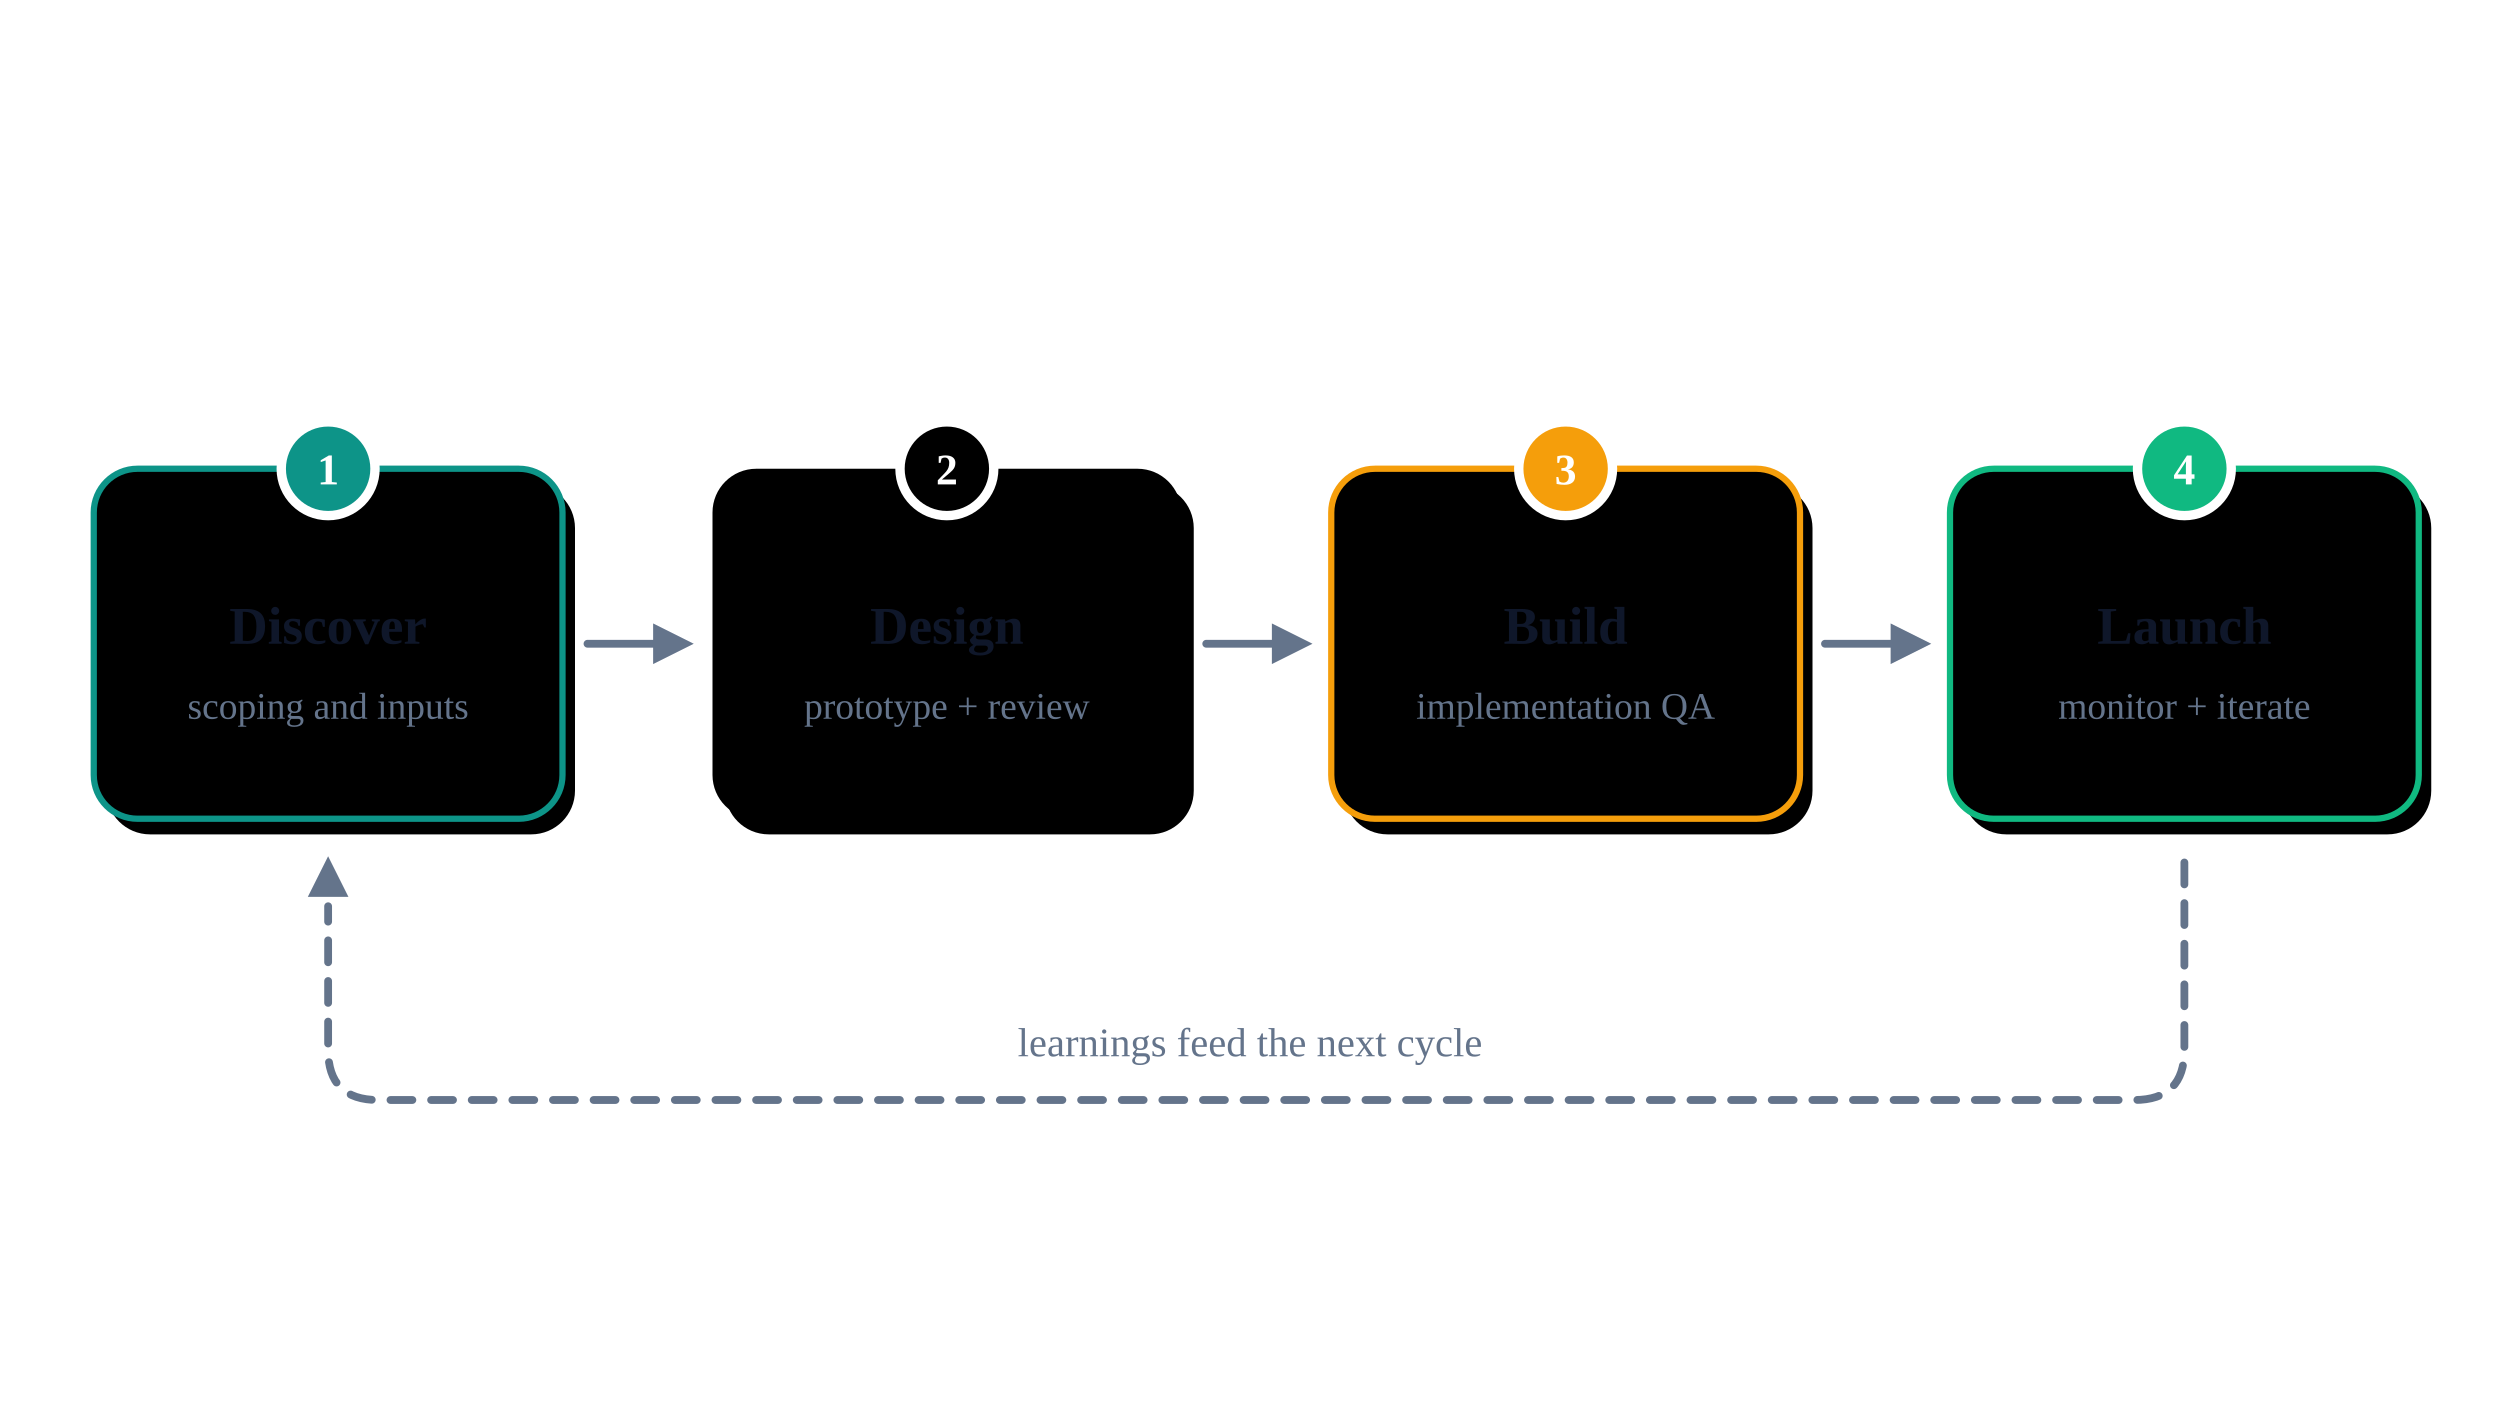
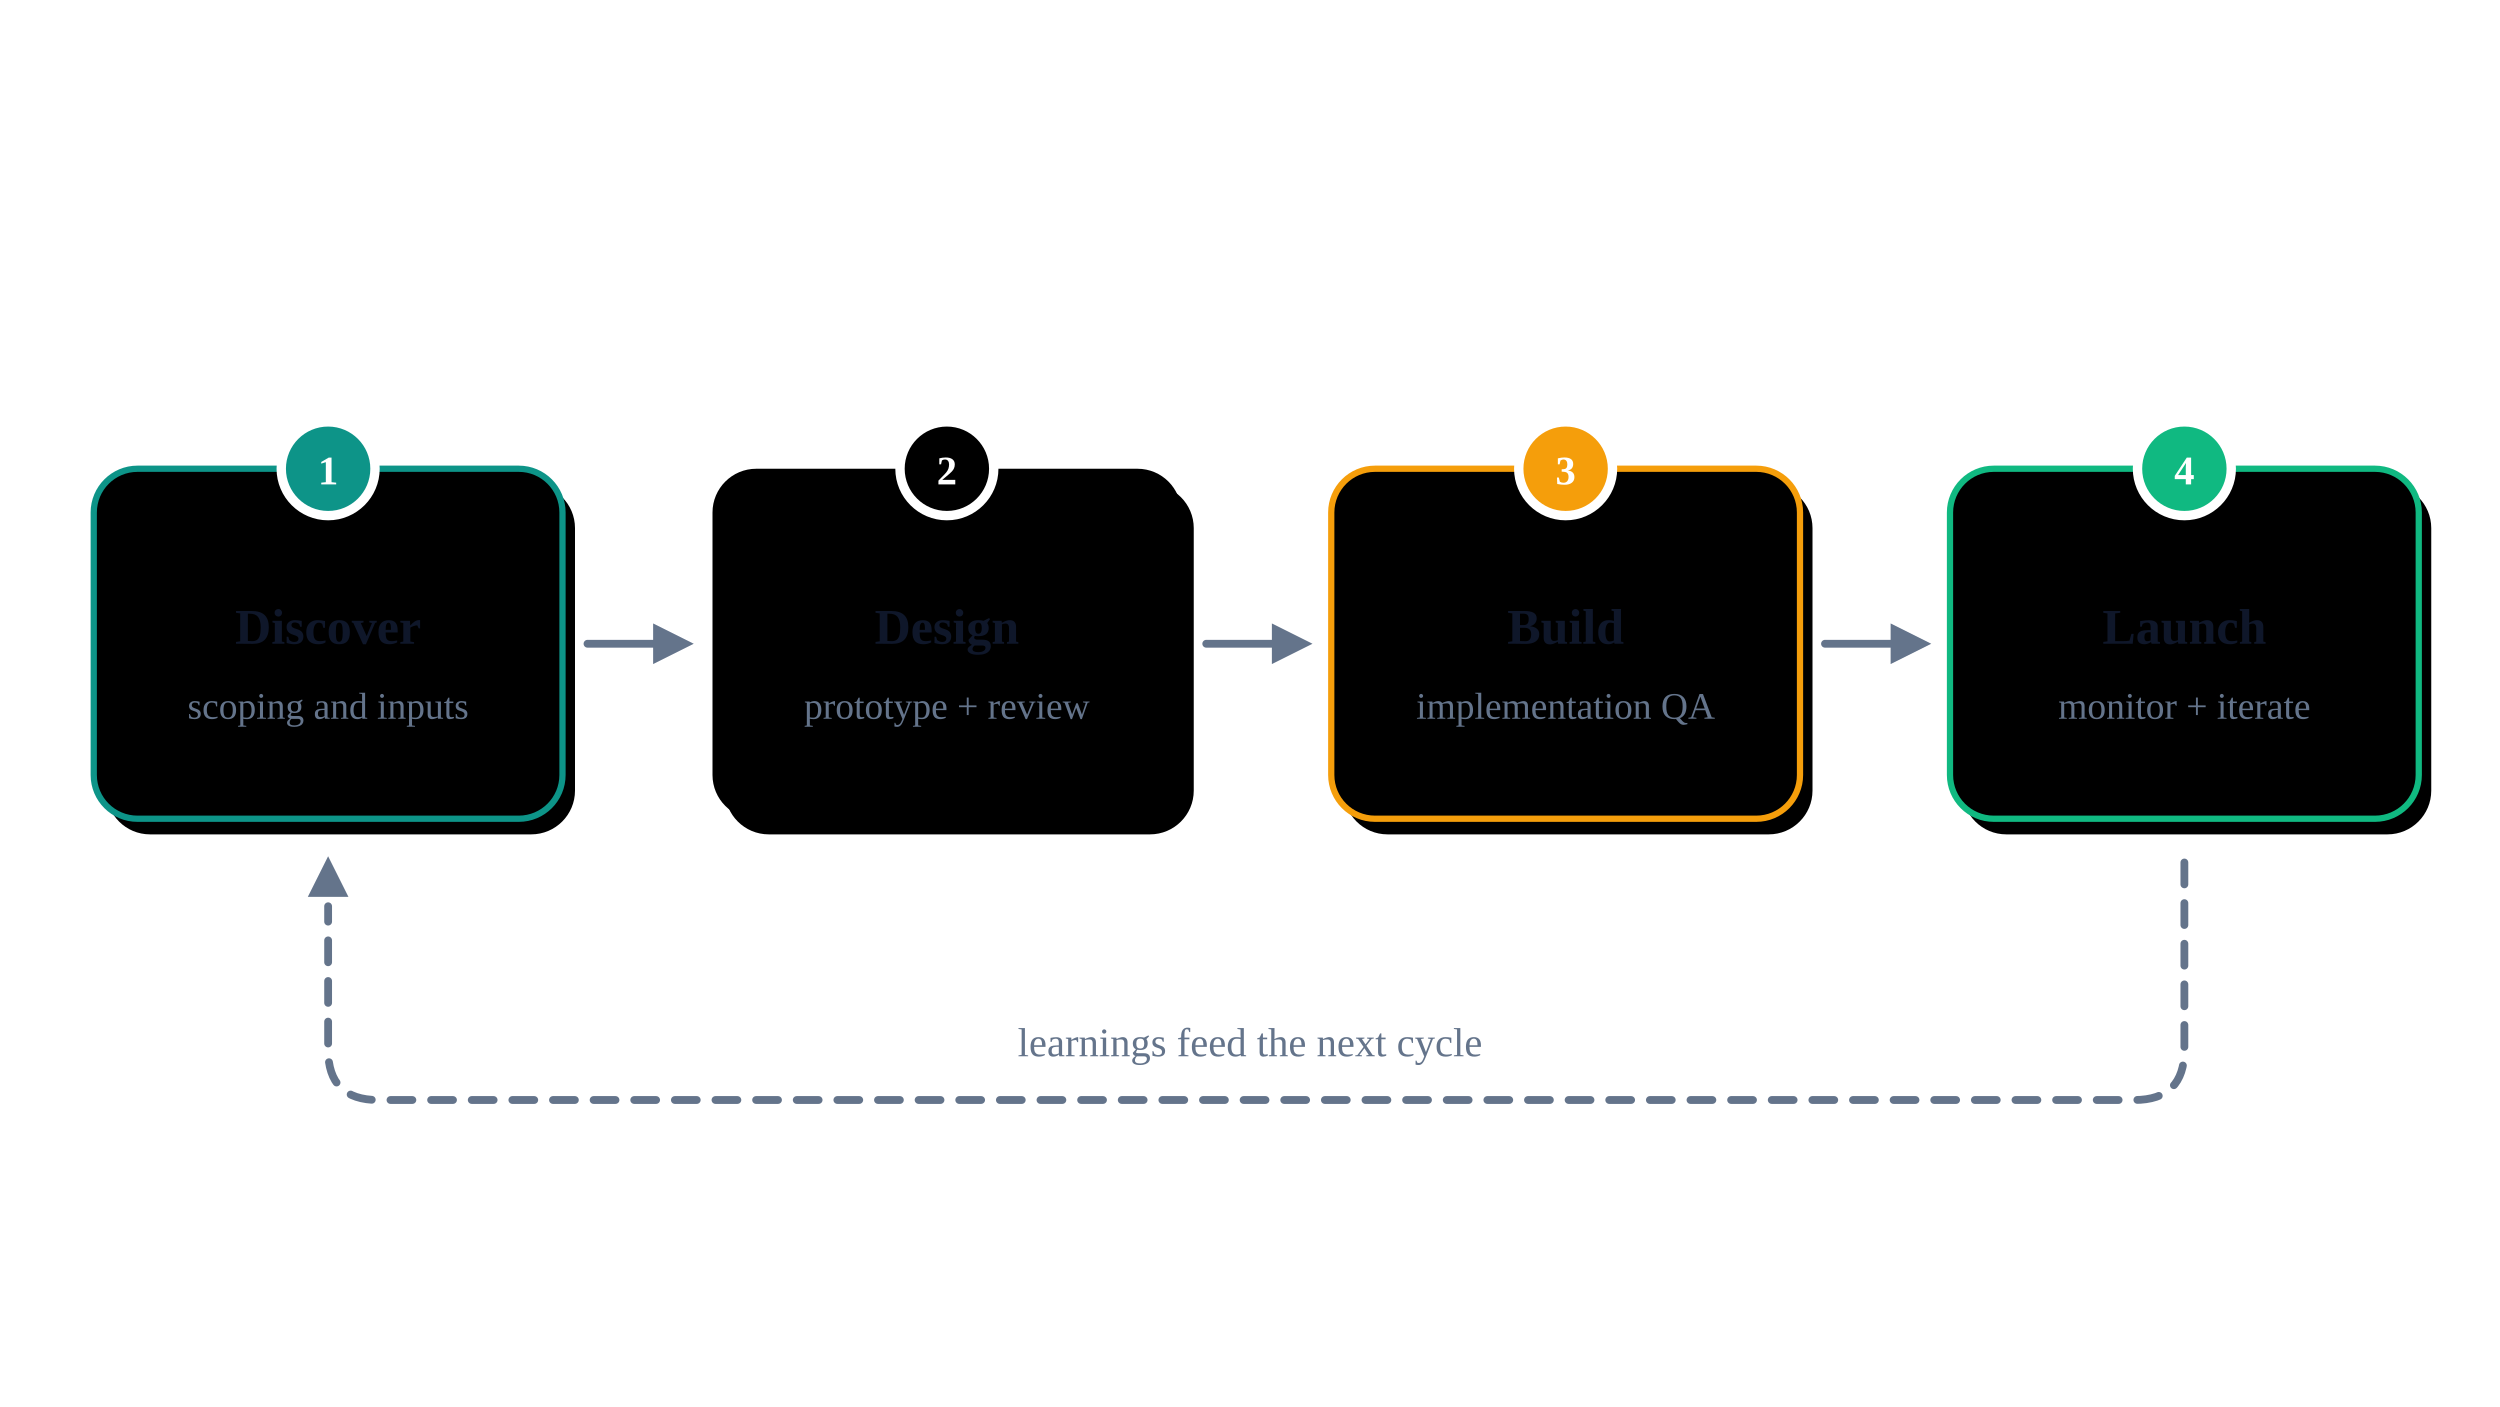
<svg xmlns="http://www.w3.org/2000/svg" viewBox="0 0 800 450" role="img" aria-label="Four-step process pipeline with arrows between stages and a feedback loop from the last stage back to the first" style="width:100%;height:auto">
  <g>
    <rect x="30" y="150" width="150" height="112" rx="14" transform="translate(4 5)" style="fill:color-mix(in srgb, var(--teal,#0d9488) 22%, transparent);stroke:color-mix(in srgb, var(--teal,#0d9488) 45%, transparent);stroke-width:1.5" />
    <rect x="30" y="150" width="150" height="112" rx="14" style="fill:color-mix(in srgb, var(--teal,#0d9488) 16%, var(--surface,#ffffff));stroke:var(--teal,#0d9488);stroke-width:2" />
    <circle cx="105" cy="150" r="15" style="fill:var(--teal,#0d9488);stroke:var(--surface,#ffffff);stroke-width:3" />
-     <text x="105" y="155" text-anchor="middle" style="font-family:var(--font-head,ui-sans-serif,system-ui);font-size:14px;font-weight:700;fill:var(--surface,#ffffff)">1</text>
-     <text x="105" y="206" text-anchor="middle" style="font-family:var(--font-head,ui-sans-serif,system-ui);font-size:17px;font-weight:600;fill:var(--text,#0f172a)">Discover</text>
+     <text x="105" y="155" text-anchor="middle" style="font-family:var(--font-head,ui-sans-serif,system-ui);font-size:13px;font-weight:700;fill:var(--surface,#ffffff)">1</text>
+     <text x="105" y="206" text-anchor="middle" style="font-family:var(--font-head,ui-sans-serif,system-ui);font-size:16px;font-weight:600;fill:var(--text,#0f172a)">Discover</text>
    <text x="105" y="230" text-anchor="middle" style="font-family:var(--font-sans,ui-sans-serif,system-ui);font-size:12px;fill:var(--text-muted,#64748b)">scoping and inputs</text>
    <rect x="228" y="150" width="150" height="112" rx="14" transform="translate(4 5)" style="fill:color-mix(in srgb, var(--deep-blue,#2c4a7c) 22%, transparent);stroke:color-mix(in srgb, var(--deep-blue,#2c4a7c) 45%, transparent);stroke-width:1.5" />
    <rect x="228" y="150" width="150" height="112" rx="14" style="fill:color-mix(in srgb, var(--deep-blue,#2c4a7c) 16%, var(--surface,#ffffff));stroke:color-mix(in srgb, var(--deep-blue,#2c4a7c) 55%, var(--text,#0f172a));stroke-width:2" />
    <circle cx="303" cy="150" r="15" style="fill:color-mix(in srgb, var(--deep-blue,#2c4a7c) 55%, var(--text,#0f172a));stroke:var(--surface,#ffffff);stroke-width:3" />
-     <text x="303" y="155" text-anchor="middle" style="font-family:var(--font-head,ui-sans-serif,system-ui);font-size:14px;font-weight:700;fill:var(--surface,#ffffff)">2</text>
-     <text x="303" y="206" text-anchor="middle" style="font-family:var(--font-head,ui-sans-serif,system-ui);font-size:17px;font-weight:600;fill:var(--text,#0f172a)">Design</text>
+     <text x="303" y="155" text-anchor="middle" style="font-family:var(--font-head,ui-sans-serif,system-ui);font-size:13px;font-weight:700;fill:var(--surface,#ffffff)">2</text>
+     <text x="303" y="206" text-anchor="middle" style="font-family:var(--font-head,ui-sans-serif,system-ui);font-size:16px;font-weight:600;fill:var(--text,#0f172a)">Design</text>
    <text x="303" y="230" text-anchor="middle" style="font-family:var(--font-sans,ui-sans-serif,system-ui);font-size:12px;fill:var(--text-muted,#64748b)">prototype + review</text>
    <rect x="426" y="150" width="150" height="112" rx="14" transform="translate(4 5)" style="fill:color-mix(in srgb, var(--amber,#f59e0b) 22%, transparent);stroke:color-mix(in srgb, var(--amber,#f59e0b) 45%, transparent);stroke-width:1.5" />
    <rect x="426" y="150" width="150" height="112" rx="14" style="fill:color-mix(in srgb, var(--amber,#f59e0b) 16%, var(--surface,#ffffff));stroke:var(--amber,#f59e0b);stroke-width:2" />
    <circle cx="501" cy="150" r="15" style="fill:var(--amber,#f59e0b);stroke:var(--surface,#ffffff);stroke-width:3" />
-     <text x="501" y="155" text-anchor="middle" style="font-family:var(--font-head,ui-sans-serif,system-ui);font-size:14px;font-weight:700;fill:var(--surface,#ffffff)">3</text>
-     <text x="501" y="206" text-anchor="middle" style="font-family:var(--font-head,ui-sans-serif,system-ui);font-size:17px;font-weight:600;fill:var(--text,#0f172a)">Build</text>
+     <text x="501" y="155" text-anchor="middle" style="font-family:var(--font-head,ui-sans-serif,system-ui);font-size:13px;font-weight:700;fill:var(--surface,#ffffff)">3</text>
+     <text x="501" y="206" text-anchor="middle" style="font-family:var(--font-head,ui-sans-serif,system-ui);font-size:16px;font-weight:600;fill:var(--text,#0f172a)">Build</text>
    <text x="501" y="230" text-anchor="middle" style="font-family:var(--font-sans,ui-sans-serif,system-ui);font-size:12px;fill:var(--text-muted,#64748b)">implementation QA</text>
    <rect x="624" y="150" width="150" height="112" rx="14" transform="translate(4 5)" style="fill:color-mix(in srgb, var(--green,#10b981) 22%, transparent);stroke:color-mix(in srgb, var(--green,#10b981) 45%, transparent);stroke-width:1.5" />
    <rect x="624" y="150" width="150" height="112" rx="14" style="fill:color-mix(in srgb, var(--green,#10b981) 16%, var(--surface,#ffffff));stroke:var(--green,#10b981);stroke-width:2" />
    <circle cx="699" cy="150" r="15" style="fill:var(--green,#10b981);stroke:var(--surface,#ffffff);stroke-width:3" />
-     <text x="699" y="155" text-anchor="middle" style="font-family:var(--font-head,ui-sans-serif,system-ui);font-size:14px;font-weight:700;fill:var(--surface,#ffffff)">4</text>
-     <text x="699" y="206" text-anchor="middle" style="font-family:var(--font-head,ui-sans-serif,system-ui);font-size:17px;font-weight:600;fill:var(--text,#0f172a)">Launch</text>
+     <text x="699" y="155" text-anchor="middle" style="font-family:var(--font-head,ui-sans-serif,system-ui);font-size:13px;font-weight:700;fill:var(--surface,#ffffff)">4</text>
+     <text x="699" y="206" text-anchor="middle" style="font-family:var(--font-head,ui-sans-serif,system-ui);font-size:16px;font-weight:600;fill:var(--text,#0f172a)">Launch</text>
    <text x="699" y="230" text-anchor="middle" style="font-family:var(--font-sans,ui-sans-serif,system-ui);font-size:12px;fill:var(--text-muted,#64748b)">monitor + iterate</text>
  </g>
  <g style="stroke:var(--text-muted,#64748b);stroke-width:2.5" stroke-linecap="round">
    <line x1="188" y1="206" x2="212" y2="206" />
    <line x1="386" y1="206" x2="410" y2="206" />
    <line x1="584" y1="206" x2="608" y2="206" />
  </g>
  <polygon points="222,206 209,212.5 209,199.5" style="fill:var(--text-muted,#64748b)" />
  <polygon points="420,206 407,212.5 407,199.5" style="fill:var(--text-muted,#64748b)" />
  <polygon points="618,206 605,212.5 605,199.5" style="fill:var(--text-muted,#64748b)" />
  <path d="M 699 276 V 336 Q 699 352 683 352 H 121 Q 105 352 105 336 V 290" fill="none" style="stroke:var(--text-muted,#64748b);stroke-width:2.5" stroke-dasharray="7 6" stroke-linecap="round" />
  <polygon points="105,274 111.5,287 98.5,287" style="fill:var(--text-muted,#64748b)" />
  <text x="400" y="338" text-anchor="middle" style="font-family:var(--font-sans,ui-sans-serif,system-ui);font-size:13px;fill:var(--text-muted,#64748b)">learnings feed the next cycle</text>
</svg>
